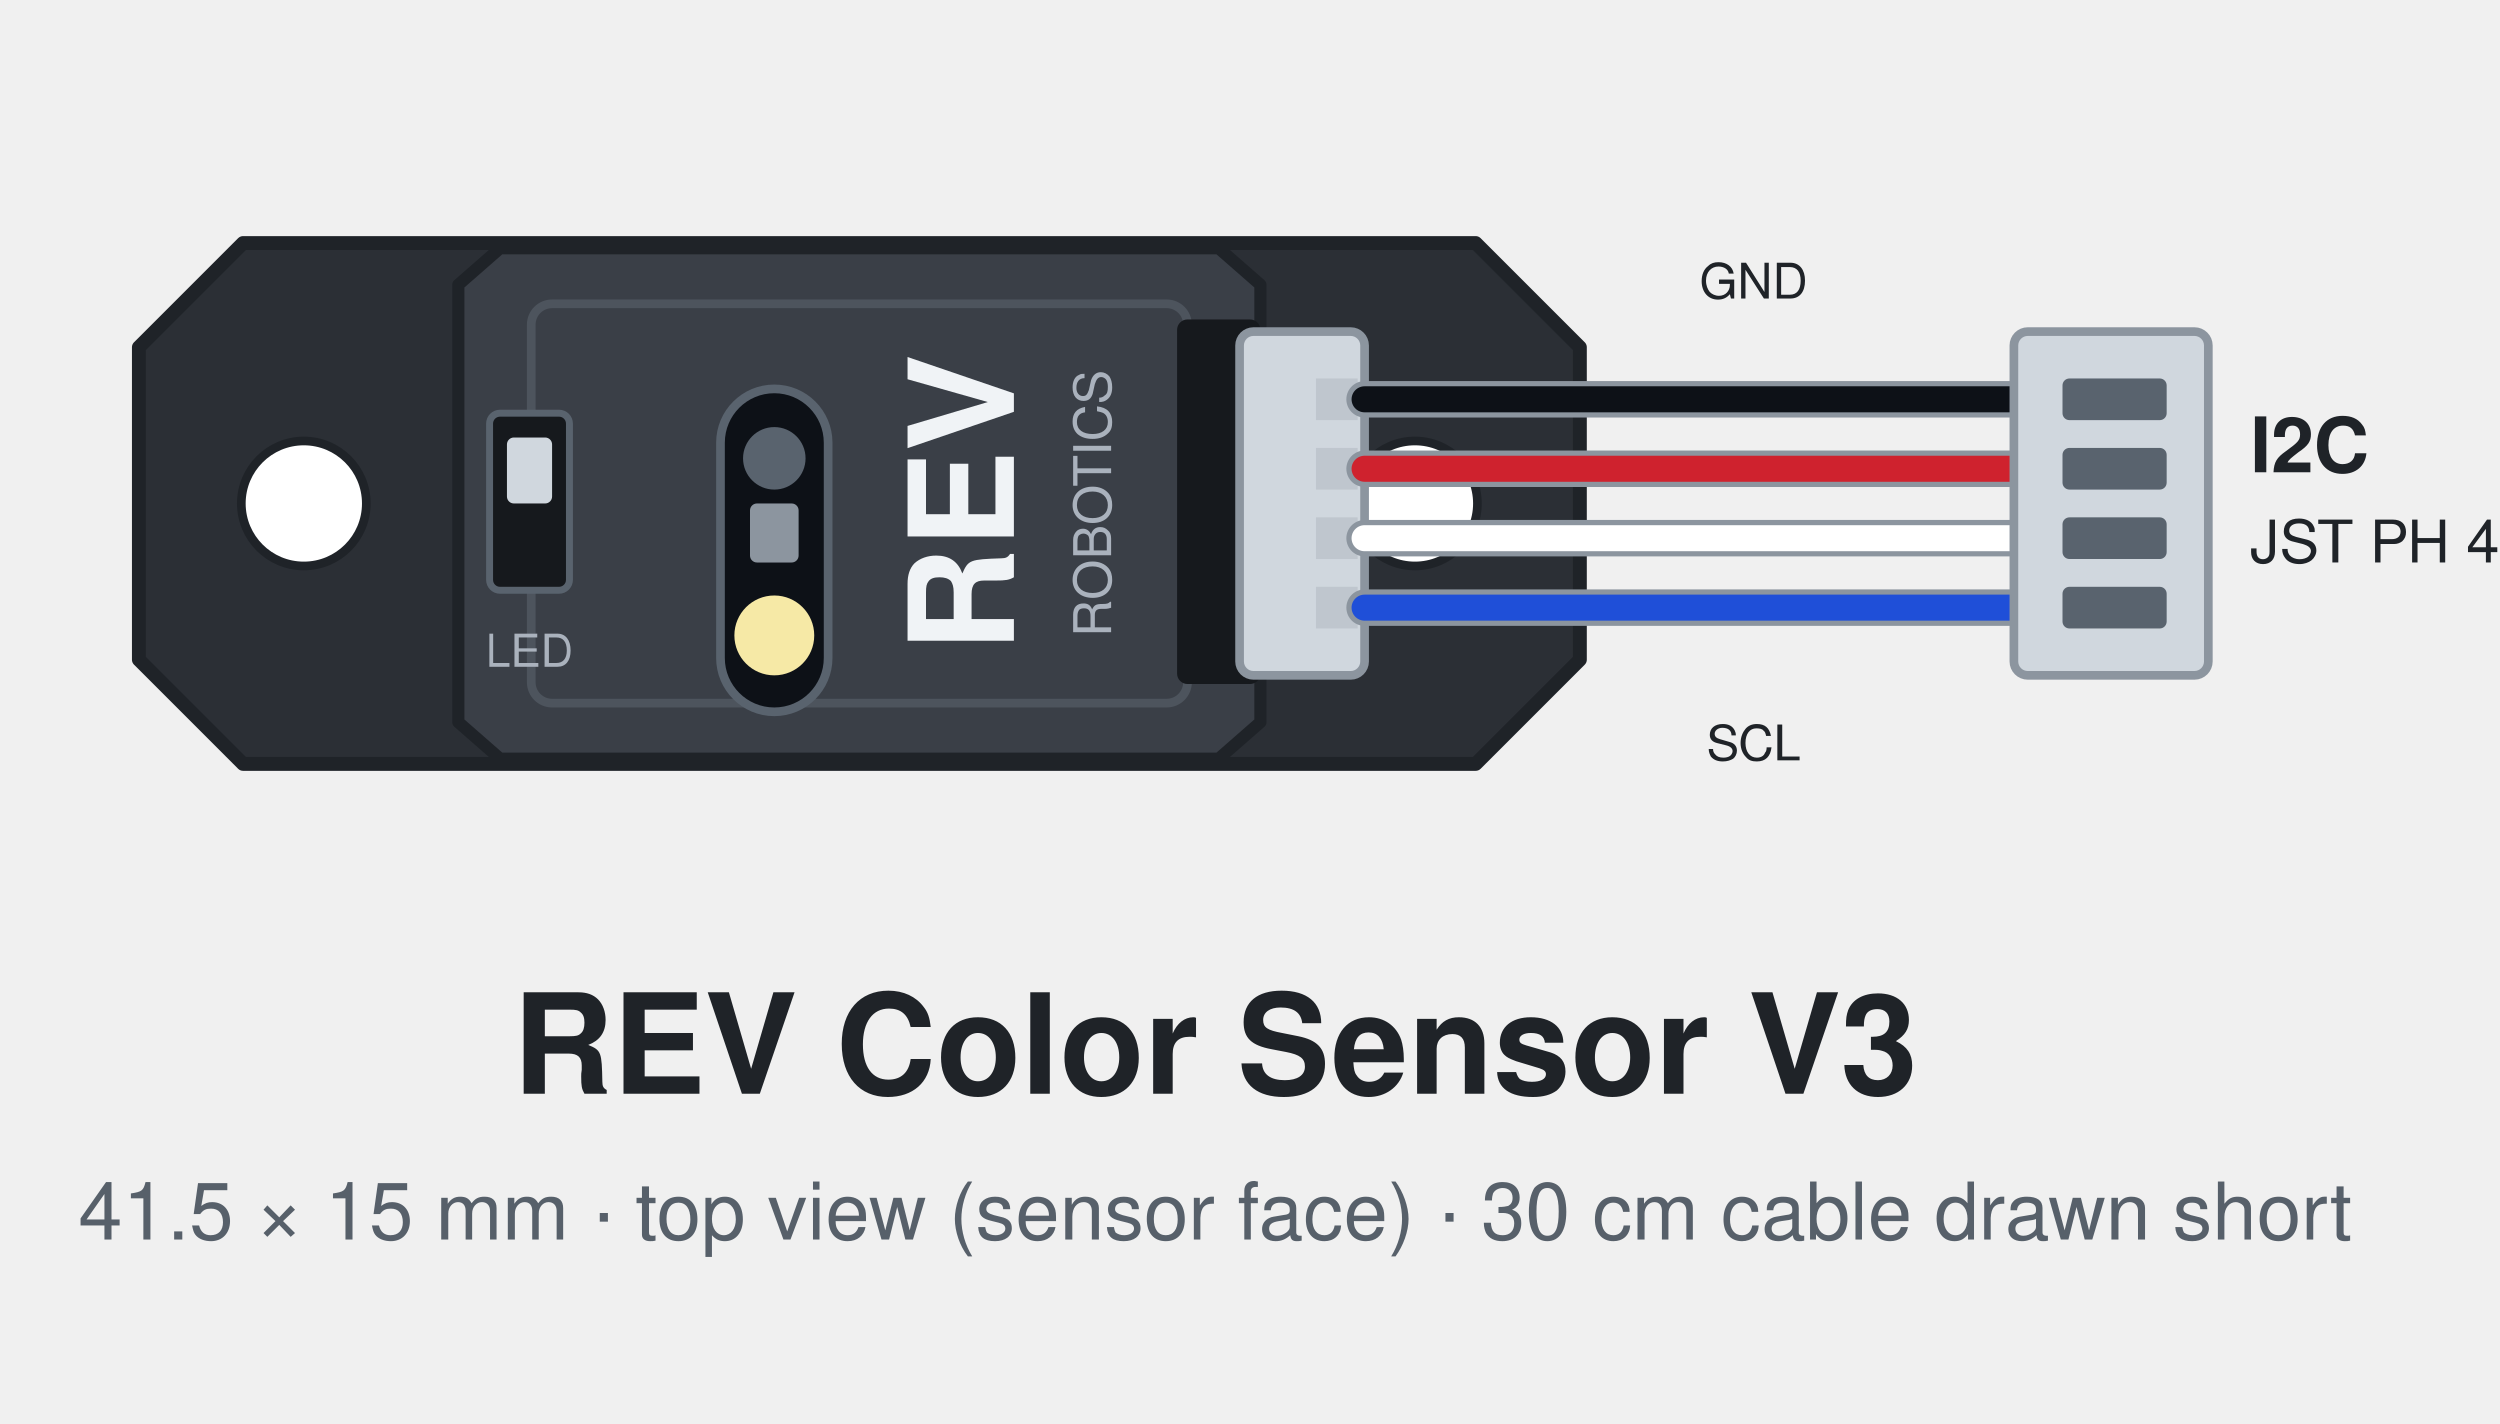
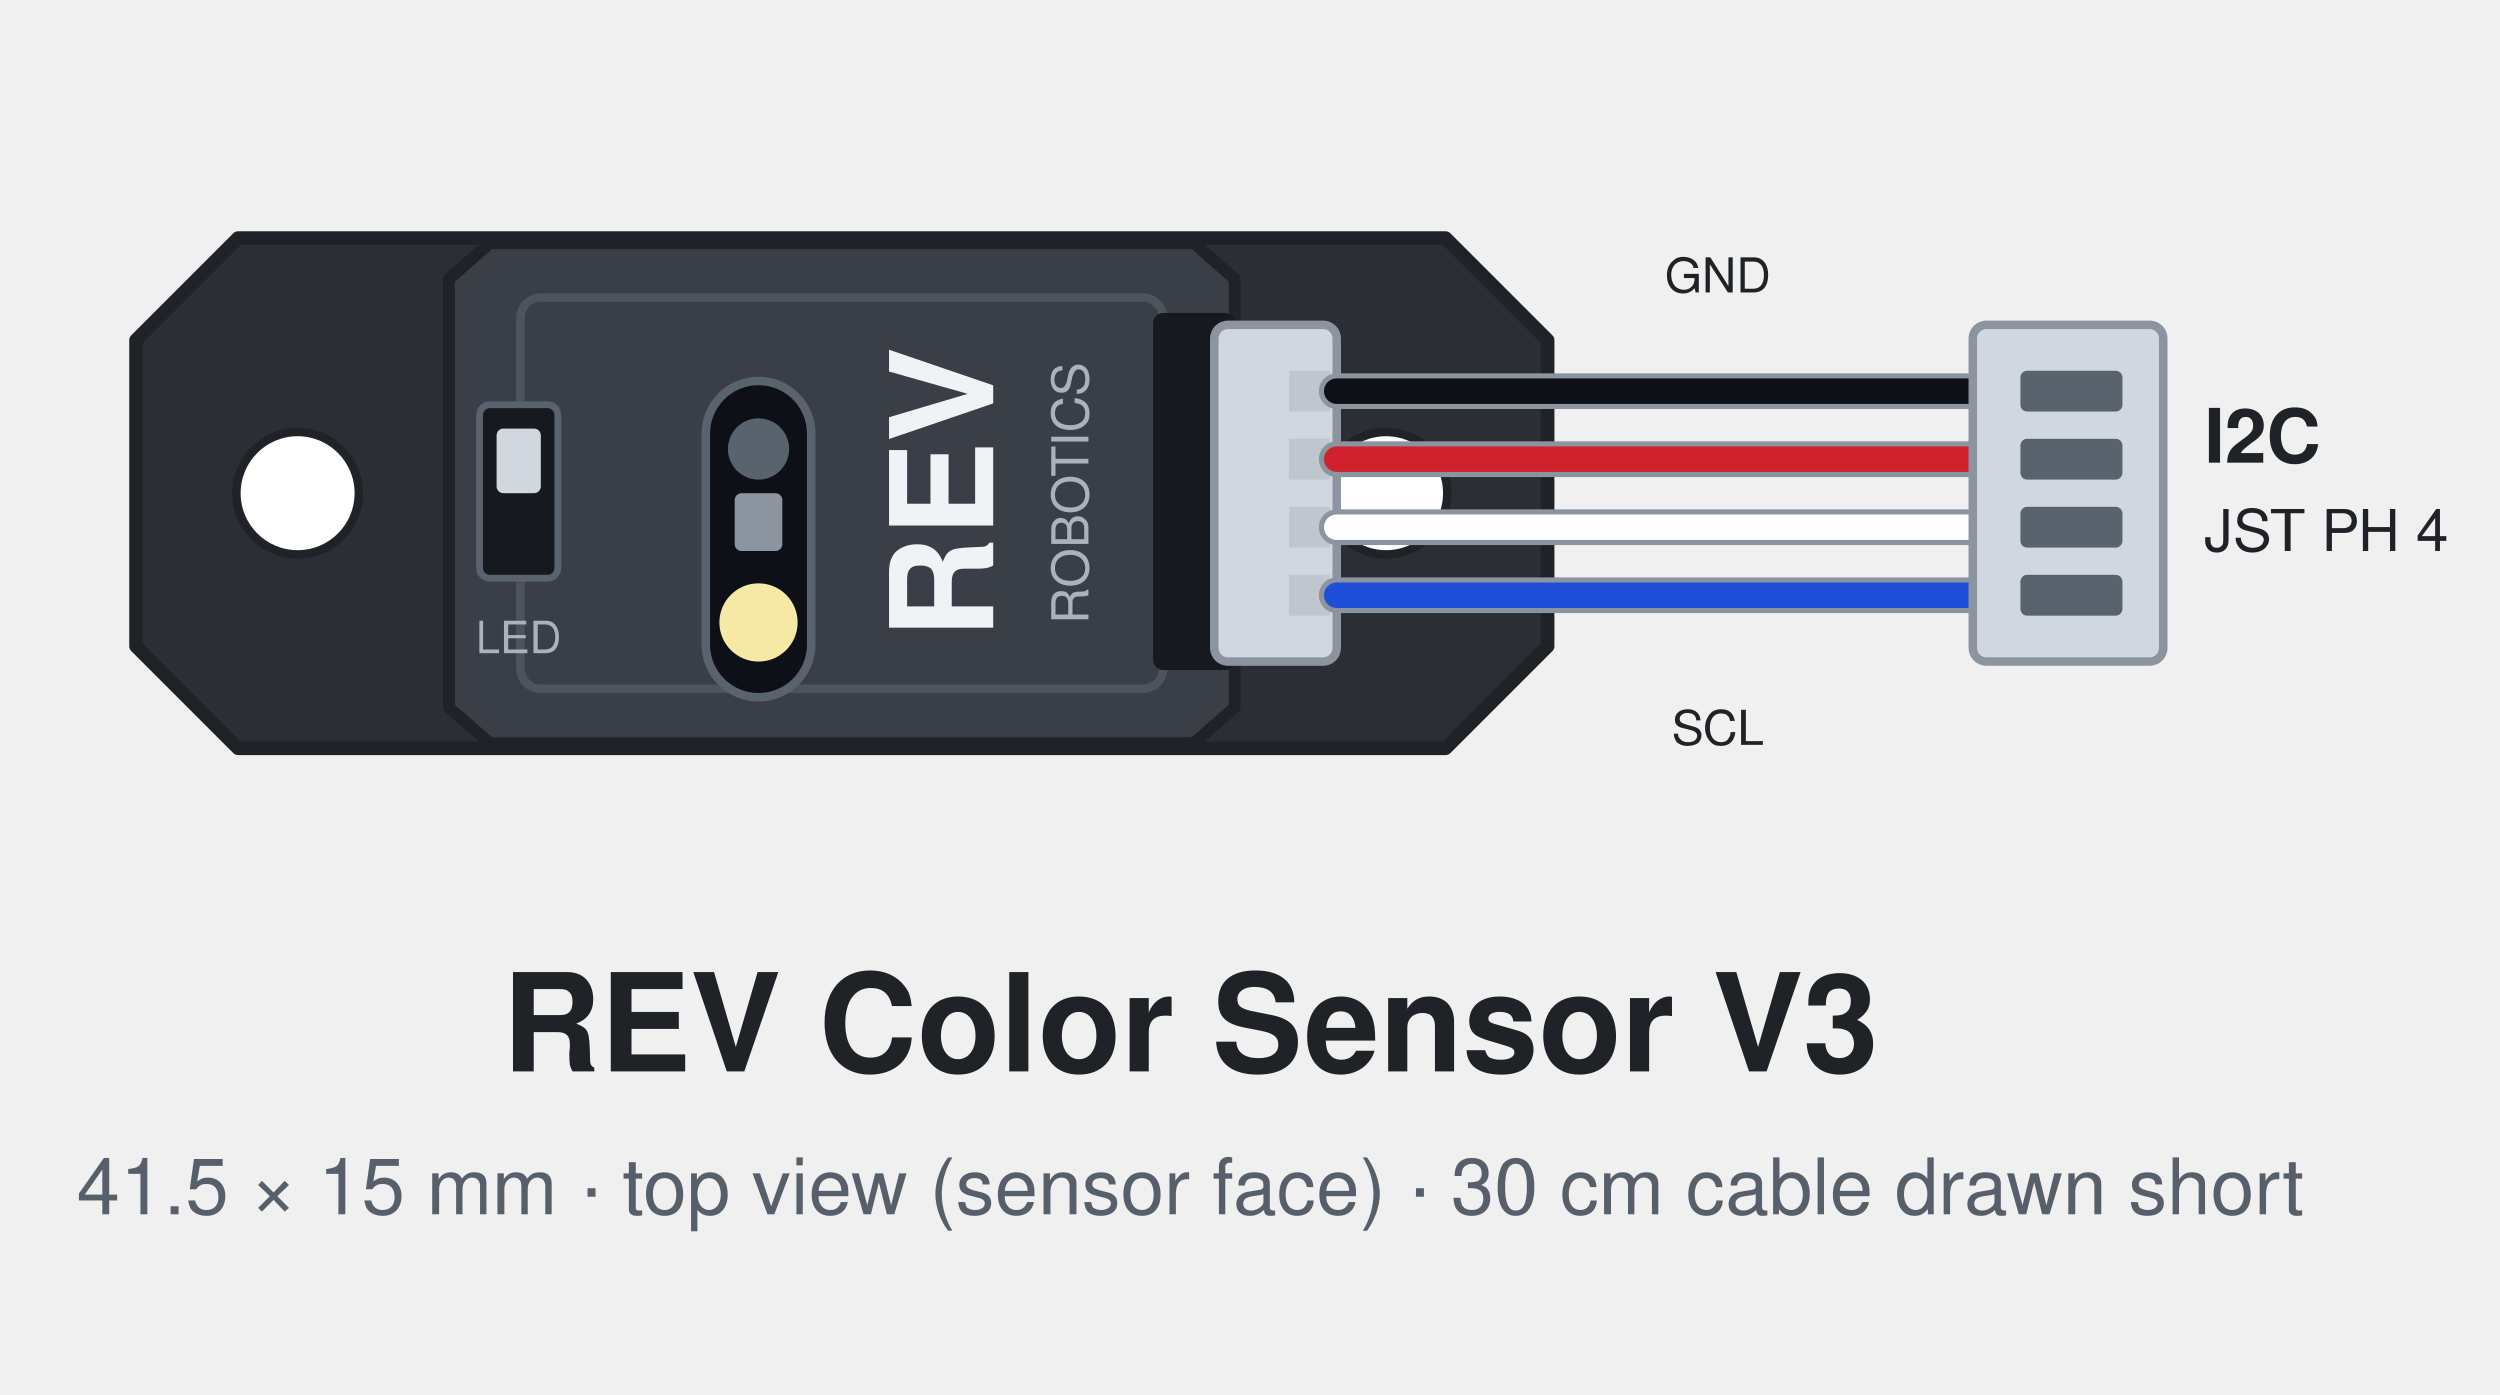
- <svg xmlns="http://www.w3.org/2000/svg" viewBox="-4 -7 72 41" width="72mm" height="41mm" font-family="Helvetica, Arial, sans-serif">
+ <svg xmlns="http://www.w3.org/2000/svg" viewBox="-4 -7 73.5 41" width="73.5mm" height="41mm" font-family="Helvetica, Arial, sans-serif">
  <path d="M 3 0 L 38.5 0 L 41.5 3 L 41.5 12 L 38.5 15 L 3 15 L 0 12 L 0 3 Z" fill="#2b2f35" stroke="#1f2328" stroke-width="0.4" stroke-linejoin="round" stroke-linecap="round" />
  <circle cx="4.75" cy="7.5" r="1.8" fill="#ffffff" stroke="#1f2328" stroke-width="0.25" />
  <circle cx="36.75" cy="7.5" r="1.8" fill="#ffffff" stroke="#1f2328" stroke-width="0.25" />
  <path d="M 10.4 0.15 L 31.1 0.15 L 32.3 1.2 L 32.3 13.8 L 31.1 14.85 L 10.4 14.85 L 9.2 13.8 L 9.2 1.2 Z" fill="#3a3f47" stroke="#1f2328" stroke-width="0.35" stroke-linejoin="round" stroke-linecap="round" />
  <rect x="11.3" y="1.75" width="18.9" height="11.5" rx="0.6" fill="#3a3f47" stroke="#4d545d" stroke-width="0.25" />
  <rect x="10.1" y="4.9" width="2.3" height="5.1" rx="0.3" fill="#16191d" stroke="#59636e" stroke-width="0.2" />
  <rect x="10.6" y="5.6" width="1.3" height="1.9" rx="0.2" fill="#d0d7de" />
  <text x="11.25" y="12.2" font-size="1.3" fill="#aab2bd" text-anchor="middle">LED</text>
  <rect x="16.75" y="4.2" width="3.1" height="9.3" rx="1.55" fill="#0d1117" stroke="#59636e" stroke-width="0.25" />
  <circle cx="18.3" cy="6.2" r="0.9" fill="#59636e" />
  <rect x="17.6" y="7.5" width="1.4" height="1.7" rx="0.2" fill="#8c959f" />
  <circle cx="18.3" cy="11.3" r="1.15" fill="#f6e9a6" />
  <text x="25.2" y="7.5" font-size="4.2" fill="#f0f3f6" text-anchor="middle" font-weight="bold" transform="rotate(-90 25.2 7.5)">REV</text>
  <text x="28" y="7.5" font-size="1.5" fill="#aab2bd" text-anchor="middle" transform="rotate(-90 28 7.5)">ROBOTICS</text>
  <rect x="29.9" y="2.2" width="2.4" height="10.5" rx="0.3" fill="#16191d" />
  <rect x="31.7" y="2.55" width="3.6" height="9.9" rx="0.4" fill="#d0d7de" stroke="#8c959f" stroke-width="0.25" />
  <rect x="33.9" y="3.9" width="1.2" height="1.2" rx="0" fill="#bfc6ce" />
  <rect x="33.9" y="5.9" width="1.2" height="1.2" rx="0" fill="#bfc6ce" />
  <rect x="33.9" y="7.9" width="1.2" height="1.2" rx="0" fill="#bfc6ce" />
  <rect x="33.9" y="9.9" width="1.2" height="1.2" rx="0" fill="#bfc6ce" />
  <path d="M 35.3 4.5 L 54 4.5" fill="none" stroke="#8c959f" stroke-width="1.05" stroke-linejoin="round" stroke-linecap="round" />
  <path d="M 35.3 4.5 L 54 4.5" fill="none" stroke="#0d1117" stroke-width="0.75" stroke-linejoin="round" stroke-linecap="round" />
  <path d="M 35.3 6.5 L 54 6.5" fill="none" stroke="#8c959f" stroke-width="1.05" stroke-linejoin="round" stroke-linecap="round" />
  <path d="M 35.3 6.5 L 54 6.5" fill="none" stroke="#cf222e" stroke-width="0.75" stroke-linejoin="round" stroke-linecap="round" />
  <path d="M 35.3 8.5 L 54 8.5" fill="none" stroke="#8c959f" stroke-width="1.05" stroke-linejoin="round" stroke-linecap="round" />
  <path d="M 35.3 8.5 L 54 8.5" fill="none" stroke="#ffffff" stroke-width="0.75" stroke-linejoin="round" stroke-linecap="round" />
  <path d="M 35.3 10.5 L 54 10.5" fill="none" stroke="#8c959f" stroke-width="1.05" stroke-linejoin="round" stroke-linecap="round" />
  <path d="M 35.3 10.5 L 54 10.5" fill="none" stroke="#1f4fd8" stroke-width="0.75" stroke-linejoin="round" stroke-linecap="round" />
  <rect x="54" y="2.55" width="5.6" height="9.9" rx="0.4" fill="#d0d7de" stroke="#8c959f" stroke-width="0.25" />
  <rect x="55.4" y="3.9" width="3" height="1.2" rx="0.2" fill="#59636e" />
  <rect x="55.4" y="5.9" width="3" height="1.2" rx="0.2" fill="#59636e" />
  <rect x="55.4" y="7.9" width="3" height="1.2" rx="0.2" fill="#59636e" />
  <rect x="55.4" y="9.9" width="3" height="1.2" rx="0.2" fill="#59636e" />
  <g class="lead-labels">
    <text x="60.8" y="6.6" font-size="2.2" fill="#1f2328" text-anchor="start" font-weight="bold">I2C</text>
    <text x="60.8" y="9.2" font-size="1.7" fill="#1f2328" text-anchor="start">JST PH 4</text>
    <text x="46.5" y="1.6" font-size="1.4" fill="#1f2328" text-anchor="middle">GND</text>
    <text x="46.5" y="14.9" font-size="1.4" fill="#1f2328" text-anchor="middle">SCL</text>
  </g>
  <g class="caption">
    <text x="31" y="24.5" font-size="4" fill="#1f2328" text-anchor="middle" font-weight="bold">REV Color Sensor V3</text>
    <text x="31" y="28.7" font-size="2.3" fill="#57606a" text-anchor="middle">41.5 × 15 mm · top view (sensor face) · 30 cm cable drawn short</text>
  </g>
  <g id="anchors">
    <circle class="anchor" id="anchor-i2c" data-kind="signal" cx="59.6" cy="7.5" r="1" fill="none" />
  </g>
</svg>
